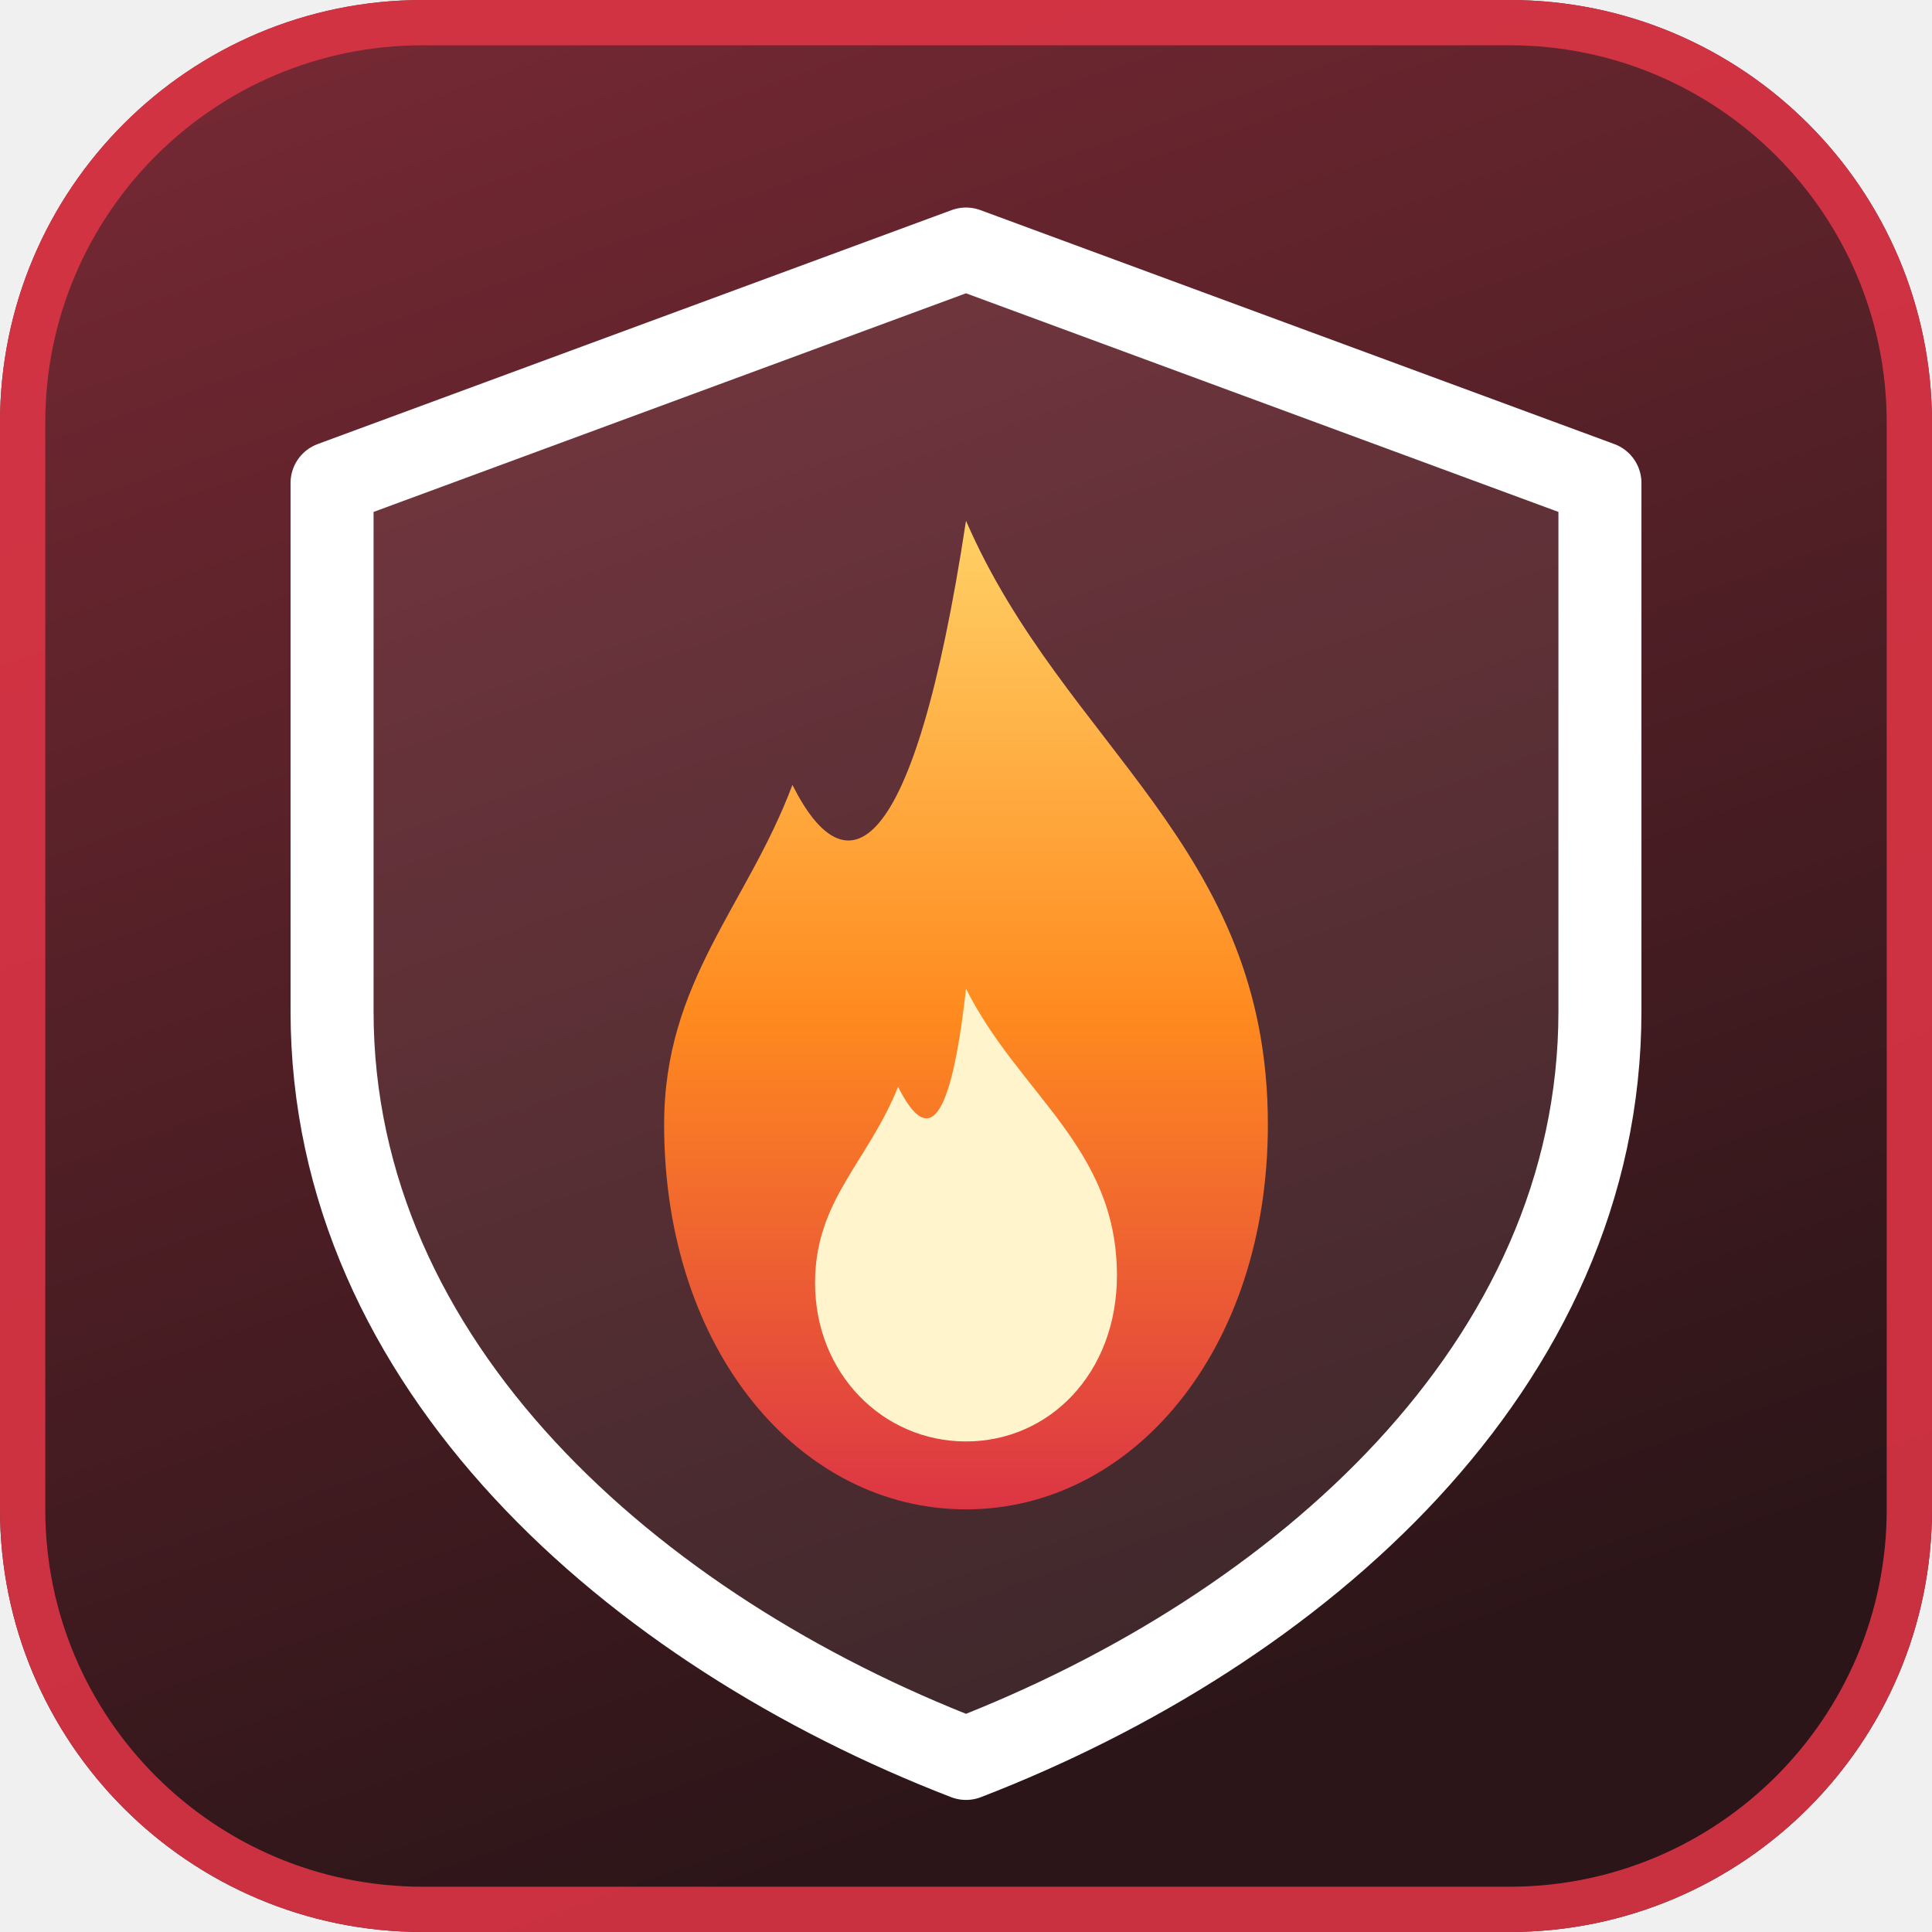
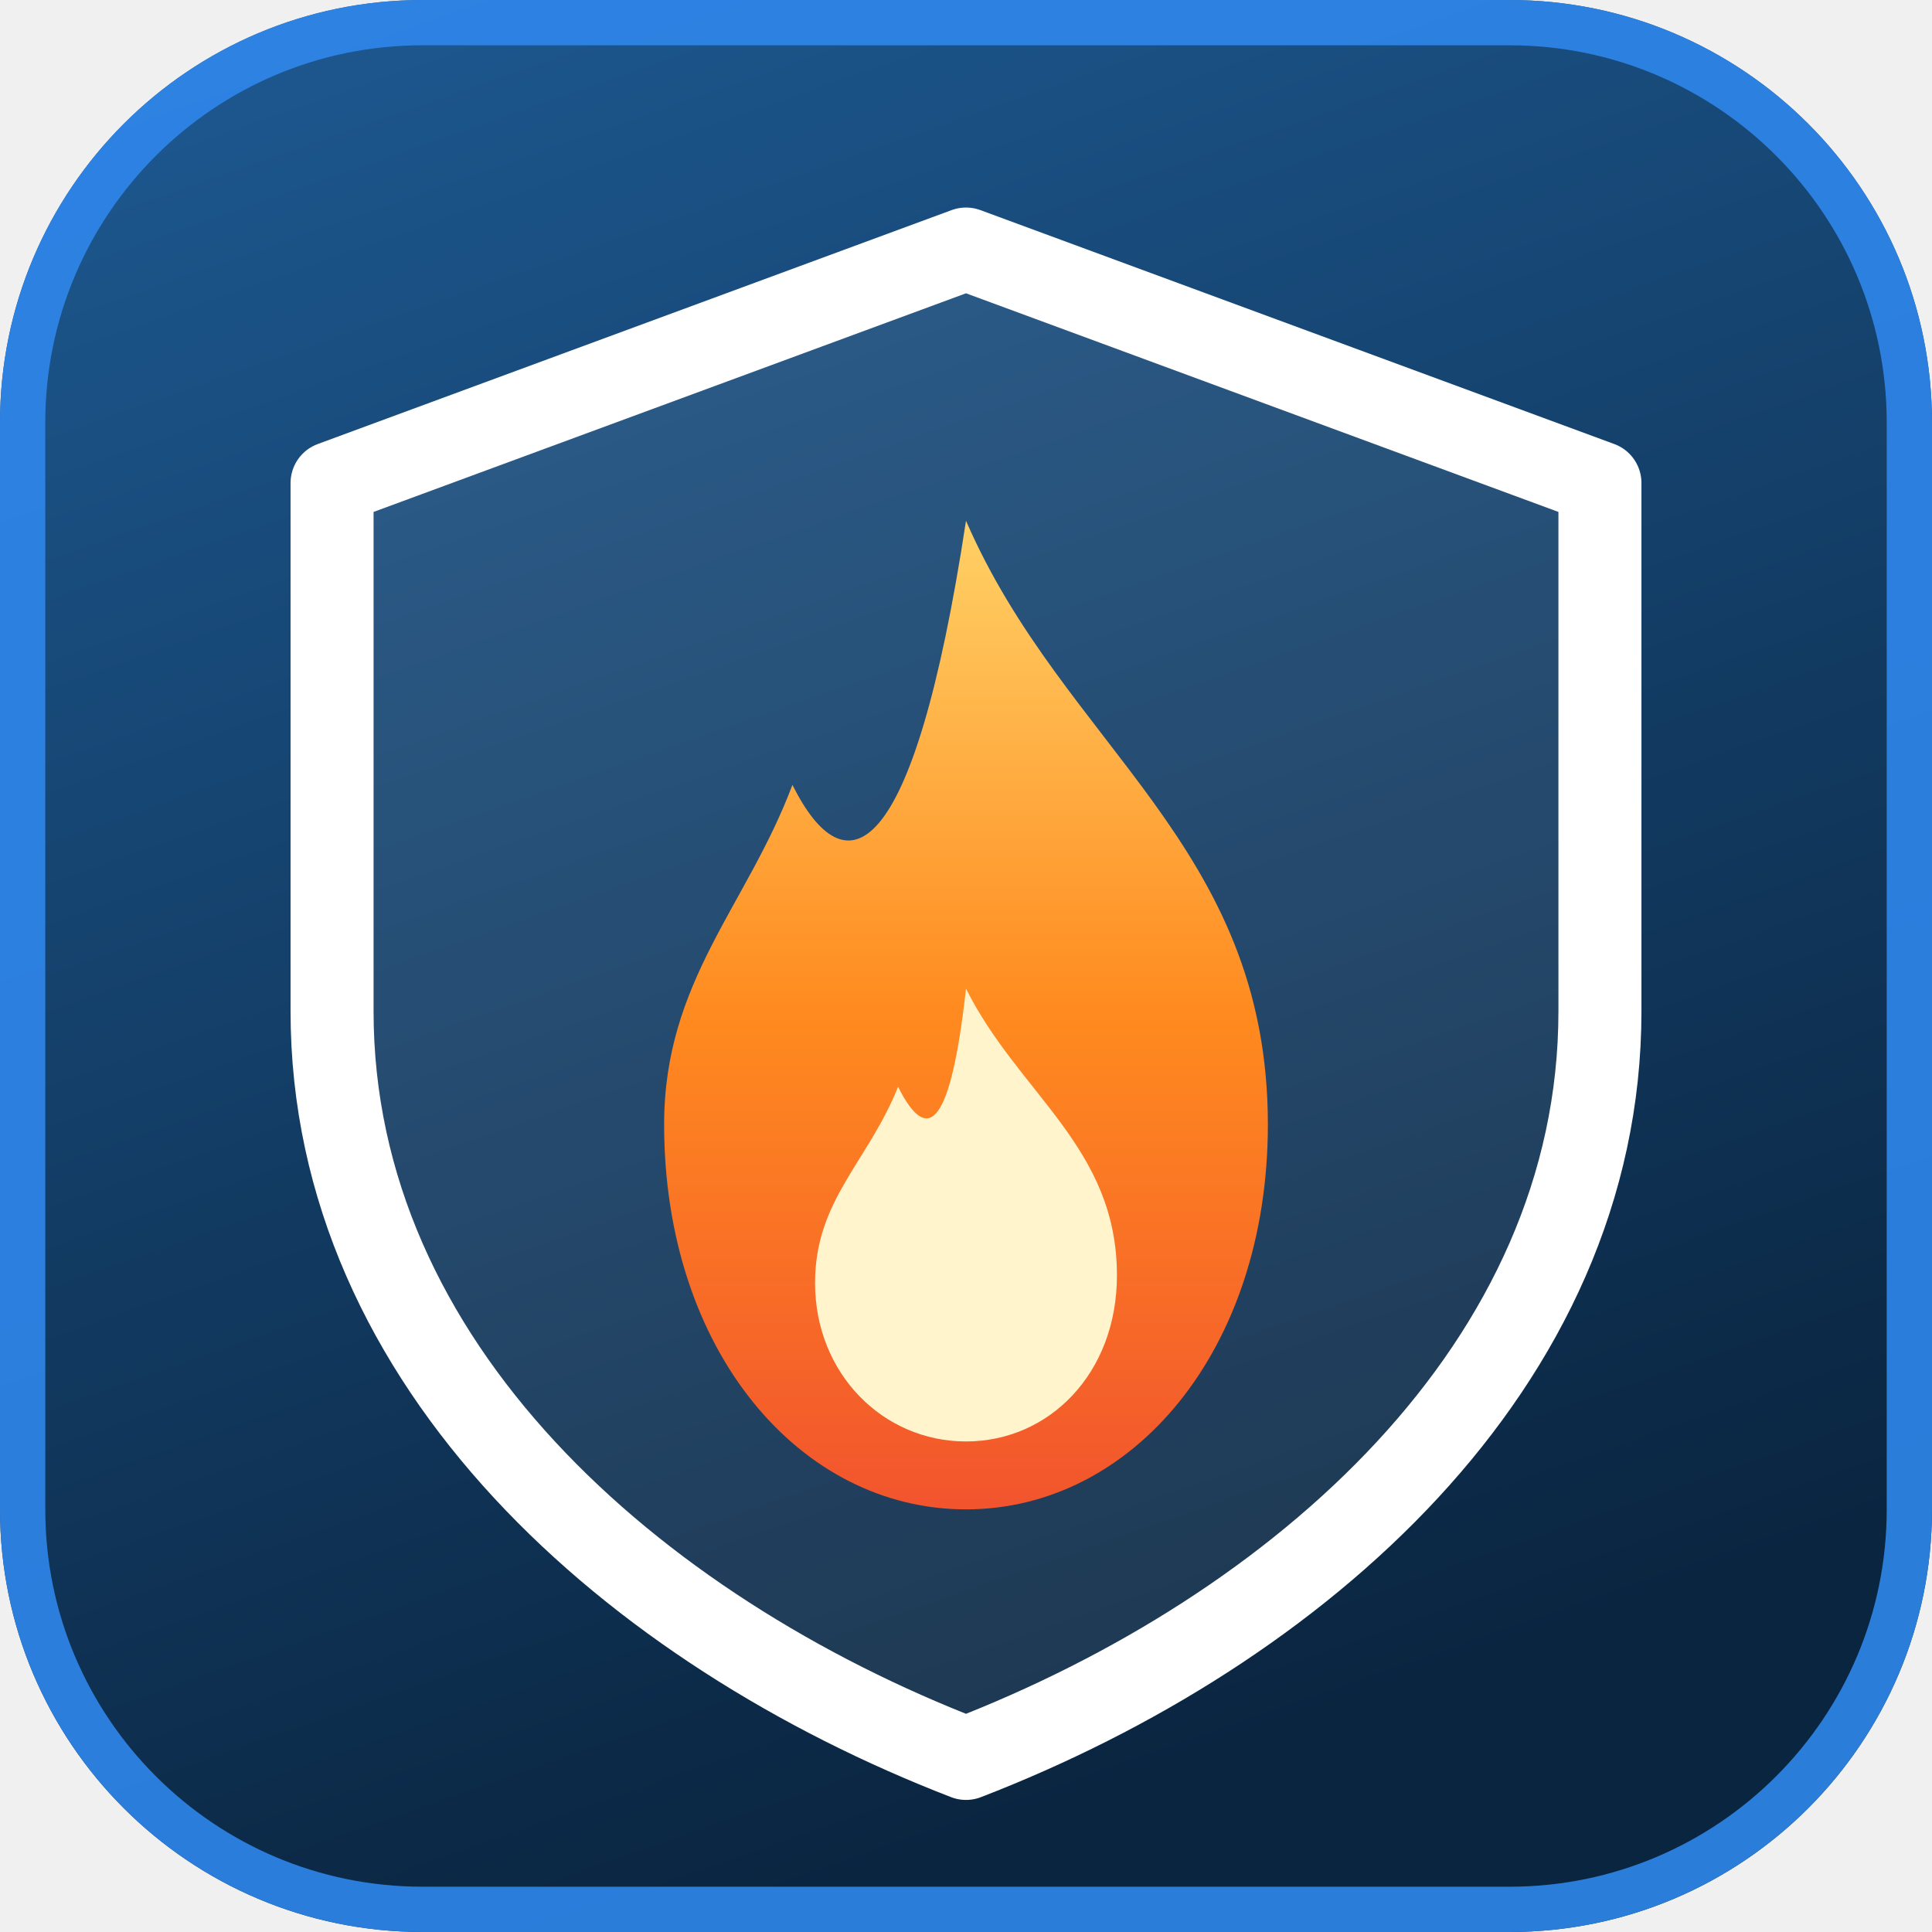
<svg xmlns="http://www.w3.org/2000/svg" viewBox="0 0 512 512" width="512" height="512">
  <defs>
    <linearGradient id="bd-tile" x1="0" y1="0" x2="0.35" y2="1">
-       <stop offset="0" stop-color="#7a2a35" />
-       <stop offset="1" stop-color="#2b1518" />
+       <stop offset="0" stop-color="#1e5b94" />
+       <stop offset="1" stop-color="#0a2540" />
    </linearGradient>
    <linearGradient id="bd-fire" x1="0" y1="0" x2="0" y2="1">
      <stop offset="0" stop-color="#ffd166" />
      <stop offset="0.5" stop-color="#ff8a1f" />
-       <stop offset="1" stop-color="#DC3545" />
+       <stop offset="1" stop-color="#f2542d" />
    </linearGradient>
  </defs>
  <rect width="512" height="512" rx="112" fill="url(#bd-tile)" />
-   <rect x="6" y="6" width="500" height="500" rx="106" fill="none" stroke="#DC3545" stroke-width="12" stroke-opacity="0.9" />
+   <rect x="6" y="6" width="500" height="500" rx="106" fill="none" stroke="#2f86eb" stroke-width="12" stroke-opacity="0.9" />
  <path d="M256 66 L424 128 V268 C424 362 344 432 256 466 C168 432 88 362 88 268 V128 Z" fill="#ffffff" fill-opacity="0.08" stroke="#ffffff" stroke-width="22" stroke-linejoin="round" />
  <path d="M256 138 C282 198 336 224 336 298 C336 358 300 400 256 400 C212 400 176 358 176 298 C176 260 198 240 210 208 C224 236 242 230 256 138 Z" fill="url(#bd-fire)" />
  <path d="M256 262 C270 290 296 304 296 338 C296 364 278 382 256 382 C234 382 216 364 216 340 C216 318 230 308 238 288 C246 304 252 298 256 262 Z" fill="#fff4cc" />
</svg>
